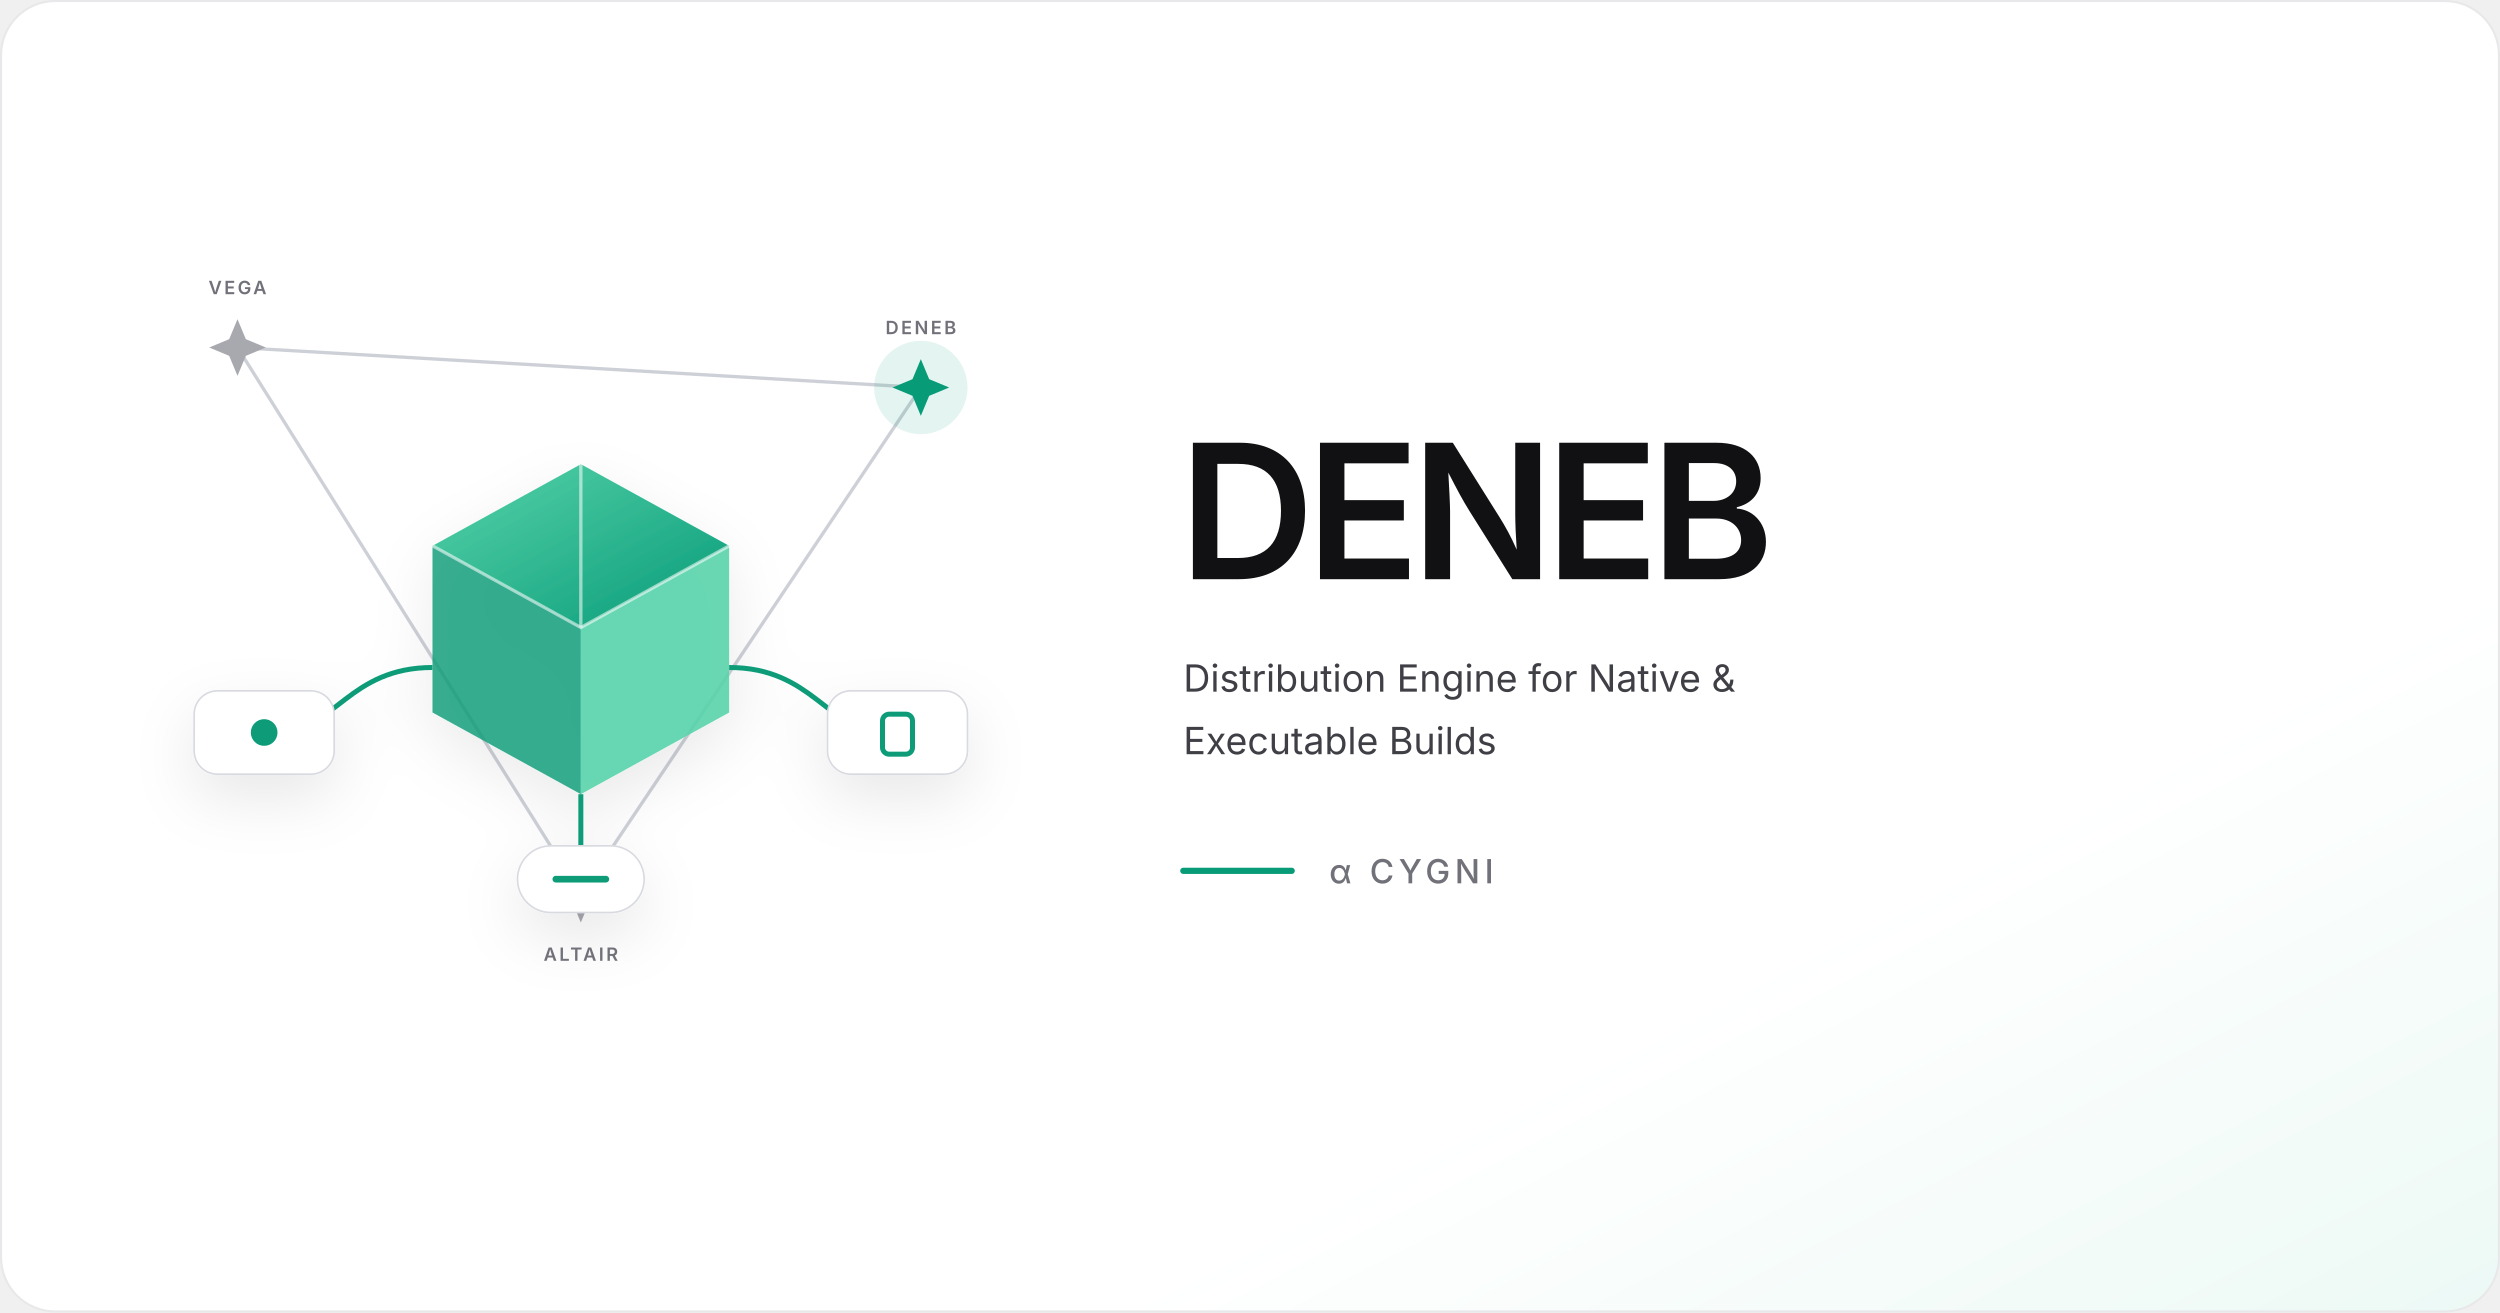
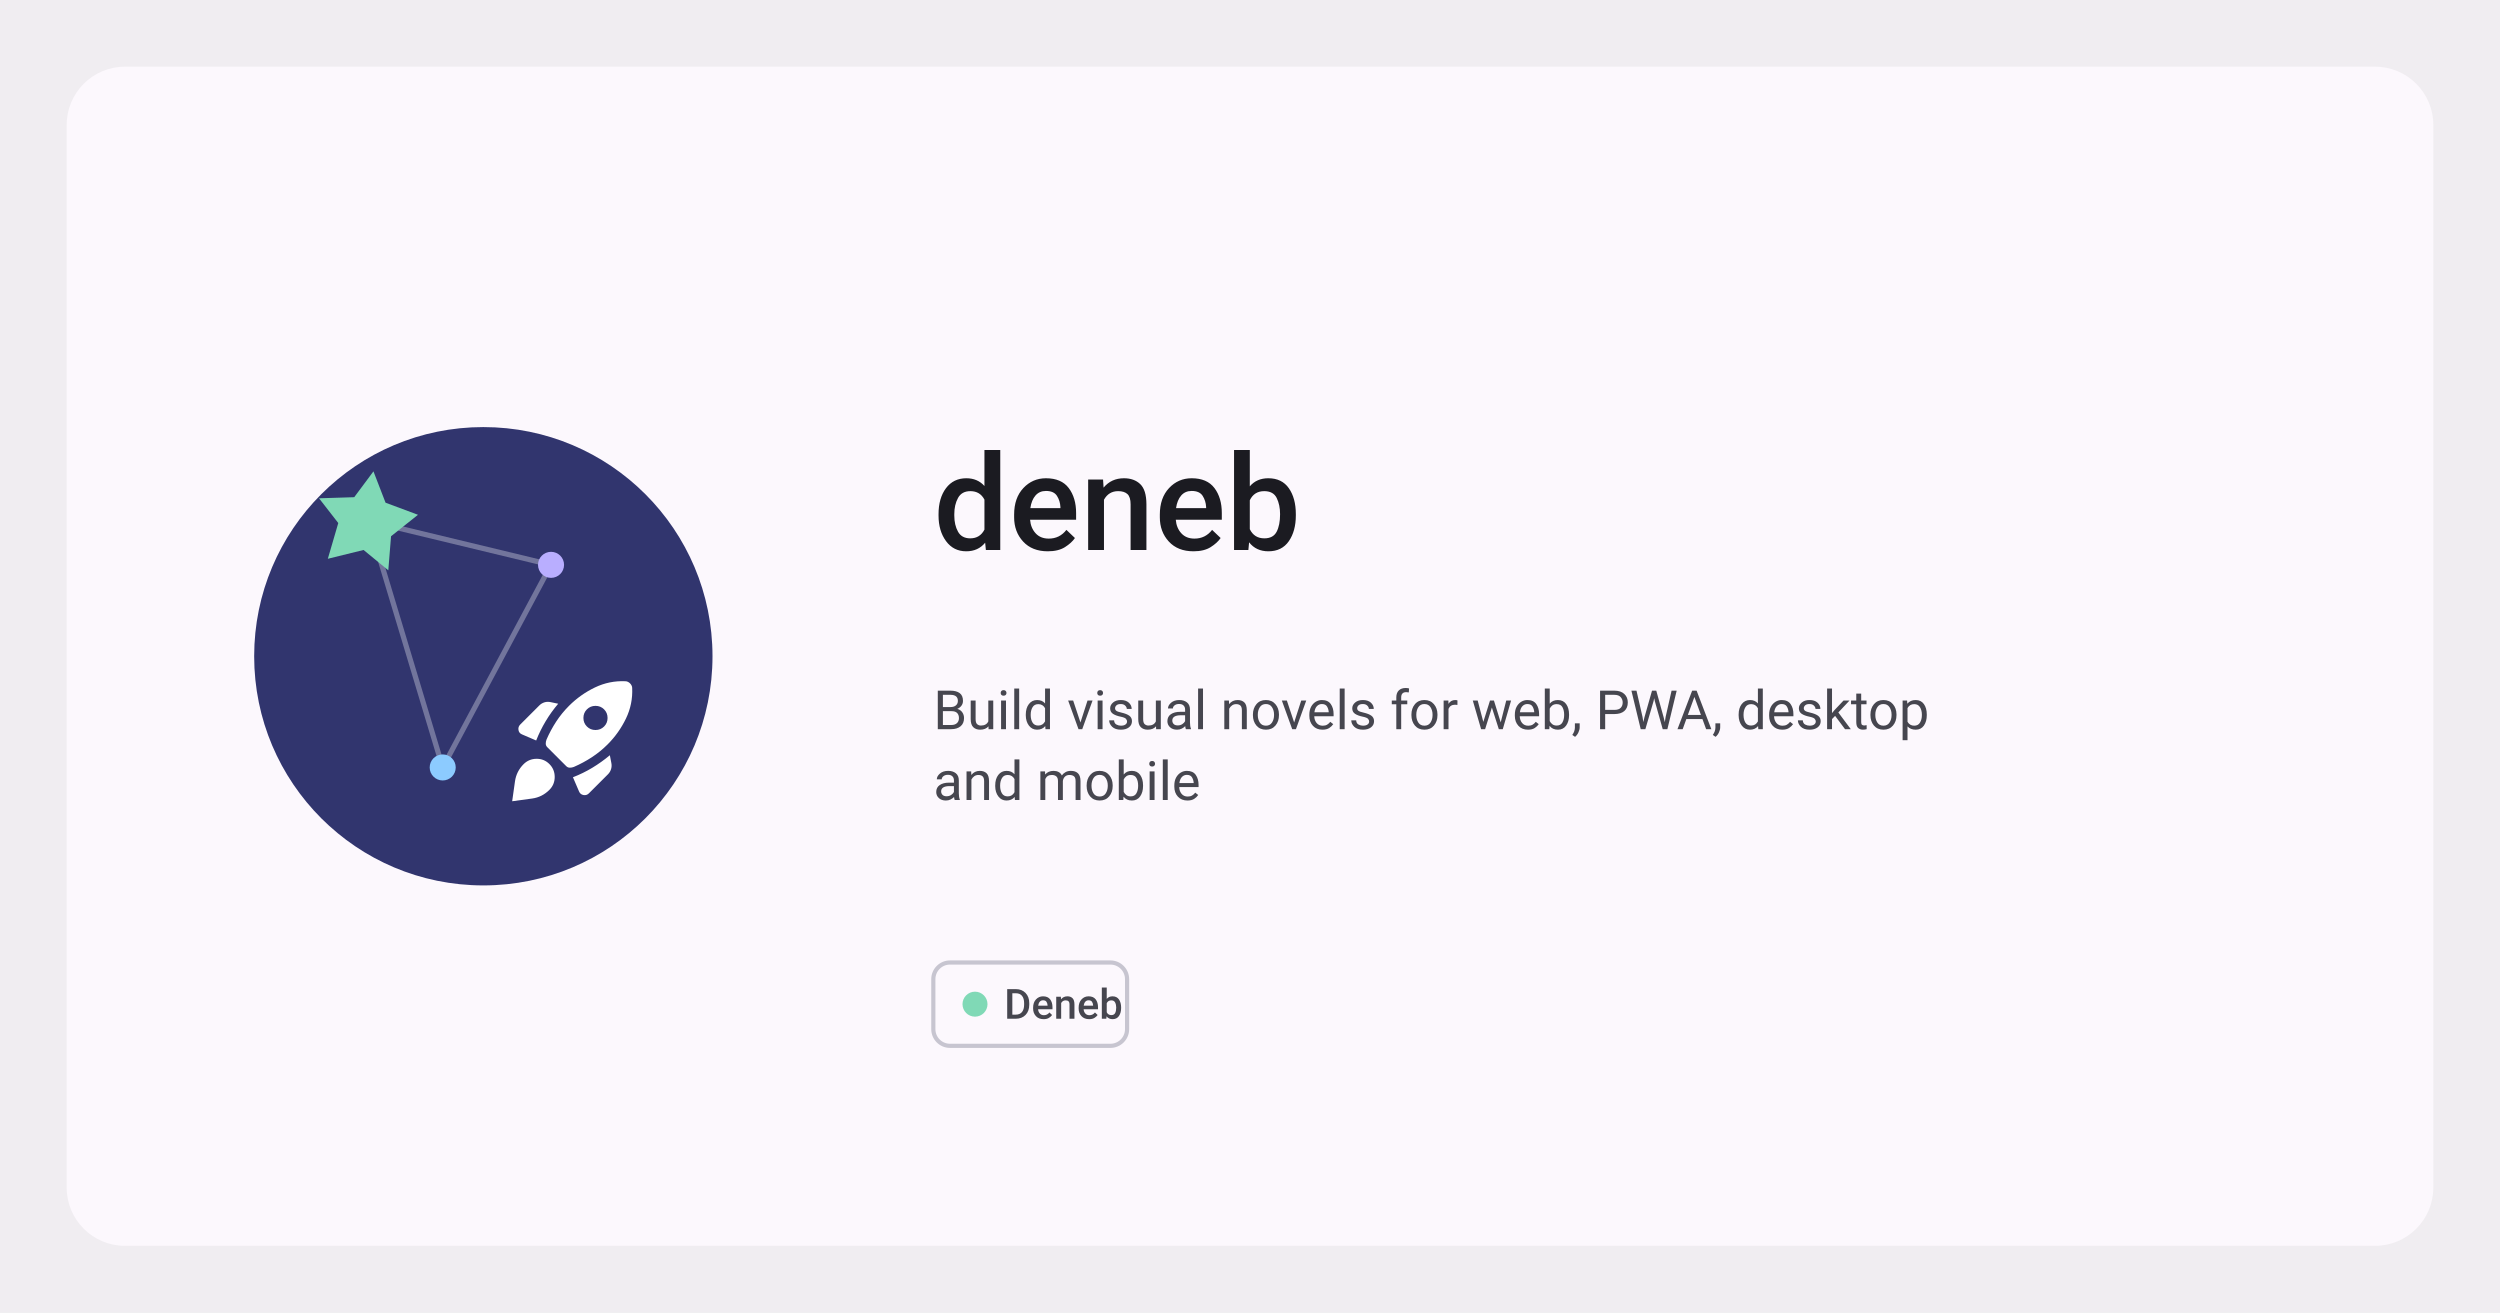
- <svg xmlns="http://www.w3.org/2000/svg" viewBox="0 0 1200 630" role="img" aria-labelledby="title desc">
-   <defs>
-     <linearGradient id="background" x1="0" y1="0" x2="1" y2="1">
-       <stop offset="0" stop-color="#FFFFFF" />
-       <stop offset=".72" stop-color="#FFFFFF" />
-       <stop offset="1" stop-color="#ECF9F5" />
-     </linearGradient>
-     <linearGradient id="accent" x1="0" y1="0" x2="1" y2="1">
-       <stop offset="0" stop-color="#58D3AA" />
-       <stop offset="1" stop-color="#079B78" />
-     </linearGradient>
-     <filter id="shadow" x="-30%" y="-30%" width="160%" height="160%">
-       <feDropShadow dx="0" dy="14" stdDeviation="18" flood-color="#111827" flood-opacity=".09" />
-     </filter>
-   </defs>
-   <rect x=".5" y=".5" width="1199" height="629" rx="26" fill="url(#background)" stroke="#E8E8EA" />
-   <g transform="translate(34 98) scale(.8)">
-     <g>
-       <path d="M100 86L510 110L306 414Z" fill="none" stroke="#CDD0D7" stroke-width="2" />
-       <g>
-         <path d="M100 69L105 81L117 86L105 91L100 103L95 91L83 86L95 81Z" fill="#A7A9AF" />
+ <svg xmlns="http://www.w3.org/2000/svg" viewBox="0 0 1200 630" role="img" aria-label="deneb" font-family="Roboto, 'Noto Sans', sans-serif">
+   <rect width="1200" height="630" fill="#F0EDF1" />
+   <rect x="32" y="32" width="1136" height="566" rx="28" fill="#FCF8FD" />
+   <g transform="translate(112 195)">
+     <svg width="240" height="240" viewBox="0 0 192 192">
+       <circle cx="96" cy="96" r="88" fill="#31356E" />
+       <g stroke="#FFFFFF" stroke-opacity=".32" stroke-width="2" stroke-linecap="round">
+         <line x1="122.0" y1="60.9" x2="80.4" y2="138.7" />
+         <line x1="80.4" y1="138.7" x2="51.9" y2="44.0" />
+         <line x1="51.9" y1="44.0" x2="122.0" y2="60.9" />
      </g>
-       <g>
-         <circle cx="510" cy="110" r="28" fill="#079B78" opacity=".11" />
-         <path d="M510 93L515 105L527 110L515 115L510 127L505 115L493 110L505 105Z" fill="#079B78" />
+       <circle cx="122.0" cy="60.9" r="5" fill="#B9AEFF" />
+       <circle cx="80.4" cy="138.7" r="5" fill="#8CCBFF" />
+       <path transform="translate(18.13 -53.11) scale(0.21111)" d="M169 370L134 417L70 419L105 464L86 529L151 513L196 550L201 488L250 449L191 427Z" fill="#80D9B6" />
+       <g transform="translate(102.0 100.0) scale(2.3333)">
+         <path fill="#FFFFFF" d="M6.125 12.15q.65-1.65 1.563-3.175T9.75 6.1l-1.3-.275q-.5-.1-.975.05t-.825.5L3.5 9.525q-.375.375-.288.9t.588.725zm14.7-9.75q-2.65-.125-5.037 1.025T11.525 6.45q-1.2 1.2-2.113 2.6T7.826 12q-.125.325-.125.663t.25.587l3.125 3.125q.25.25.588.25t.662-.125q1.55-.675 2.95-1.588t2.6-2.112q1.875-1.875 3.025-4.262T21.925 3.5q0-.2-.1-.4t-.25-.35t-.35-.25t-.4-.1M13.9 8.438q0-.838.575-1.413t1.413-.575t1.412.575t.575 1.413T17.3 9.85t-1.412.575t-1.413-.575t-.575-1.412M12.175 18.2l1 2.325q.2.5.725.6t.9-.275l3.15-3.15q.35-.35.5-.837t.05-.988l-.25-1.3q-1.375 1.15-2.887 2.063T12.175 18.2M4.05 16.05q.875-.875 2.125-.888t2.125.863t.875 2.125t-.875 2.125q-1.2 1.2-2.838 1.425t-3.287.45q.225-1.65.463-3.287T4.05 16.05" />
      </g>
-       <g>
-         <path d="M306 397L311 409L323 414L311 419L306 431L301 419L289 414L301 409Z" fill="#A7A9AF" />
-       </g>
-       <g filter="url(#shadow)">
-         <path d="M306 156L395 205L306 254L217 205Z" fill="url(#accent)" />
-         <path d="M217 205L306 254V354L217 305Z" fill="#079B78" opacity=".82" />
-         <path d="M395 205L306 254V354L395 305Z" fill="#58D3AA" opacity=".9" />
-         <path d="M306 156V254" stroke="#FFFFFF" stroke-opacity=".54" stroke-width="2" />
-         <path d="M217 205L306 254L395 205" fill="none" stroke="#FFFFFF" stroke-opacity=".54" stroke-width="2" />
-         <path d="M217 278C167 278 158 316 126 316M395 278C445 278 454 316 486 316M306 354V385" fill="none" stroke="#079B78" stroke-width="3" />
-         <rect x="74" y="292" width="84" height="50" rx="14" fill="#FFFFFF" stroke="#D8DAE0" />
-         <rect x="454" y="292" width="84" height="50" rx="14" fill="#FFFFFF" stroke="#D8DAE0" />
-         <rect x="268" y="385" width="76" height="40" rx="20" fill="#FFFFFF" stroke="#D8DAE0" />
-         <circle cx="116" cy="317" r="8" fill="#079B78" />
-         <rect x="487" y="306" width="18" height="24" rx="4" fill="none" stroke="#079B78" stroke-width="3" />
-         <path d="M291 405H321" stroke="#079B78" stroke-width="4" stroke-linecap="round" />
-       </g>
-       <text x="100" y="54" text-anchor="middle" fill="#71717A" font-family="Inter, Helvetica Neue, Arial, sans-serif" font-size="11" font-weight="600" letter-spacing="1.4">VEGA</text>
-       <text x="510" y="78" text-anchor="middle" fill="#71717A" font-family="Inter, Helvetica Neue, Arial, sans-serif" font-size="11" font-weight="600" letter-spacing="1.4">DENEB</text>
-       <text x="306" y="454" text-anchor="middle" fill="#71717A" font-family="Inter, Helvetica Neue, Arial, sans-serif" font-size="11" font-weight="600" letter-spacing="1.4">ALTAIR</text>
+     </svg>
+   </g>
+   <g transform="translate(448 200)">
+     <text x="0" y="64" fill="#1B1B21" font-size="64" font-weight="500">deneb</text>
+     <text x="0" y="150" fill="#46464F" font-size="26">Build visual novels for web, PWA, desktop</text>
+     <text x="0" y="184" fill="#46464F" font-size="26">and mobile</text>
+     <g transform="translate(0 262)">
+       <rect width="93" height="40" rx="8" fill="none" stroke="#C7C5D0" stroke-width="2" />
+       <circle cx="20" cy="20" r="6" fill="#80D9B6" />
+       <text x="34" y="27" fill="#46464F" font-size="20" font-weight="500">Deneb</text>
    </g>
  </g>
-   <g transform="translate(566 178)">
-     <text x="0" y="100" fill="#111114" font-family="Inter, Helvetica Neue, Arial, sans-serif" font-size="90" font-weight="600" letter-spacing="-4">DENEB</text>
-     <text x="2" y="154" fill="#3F3F46" font-family="Inter, Helvetica Neue, Arial, sans-serif" font-size="18">Distribution Engine for Native &amp;</text>
-     <text x="2" y="184" fill="#3F3F46" font-family="Inter, Helvetica Neue, Arial, sans-serif" font-size="18">Executable Builds</text>
-     <line x1="2" y1="240" x2="54" y2="240" stroke="#079B78" stroke-width="3" stroke-linecap="round" />
-     <text x="72" y="246" fill="#71717A" font-family="Inter, Helvetica Neue, Arial, sans-serif" font-size="16" font-weight="500" letter-spacing="2.2">α CYGNI</text>
-   </g>
</svg>
